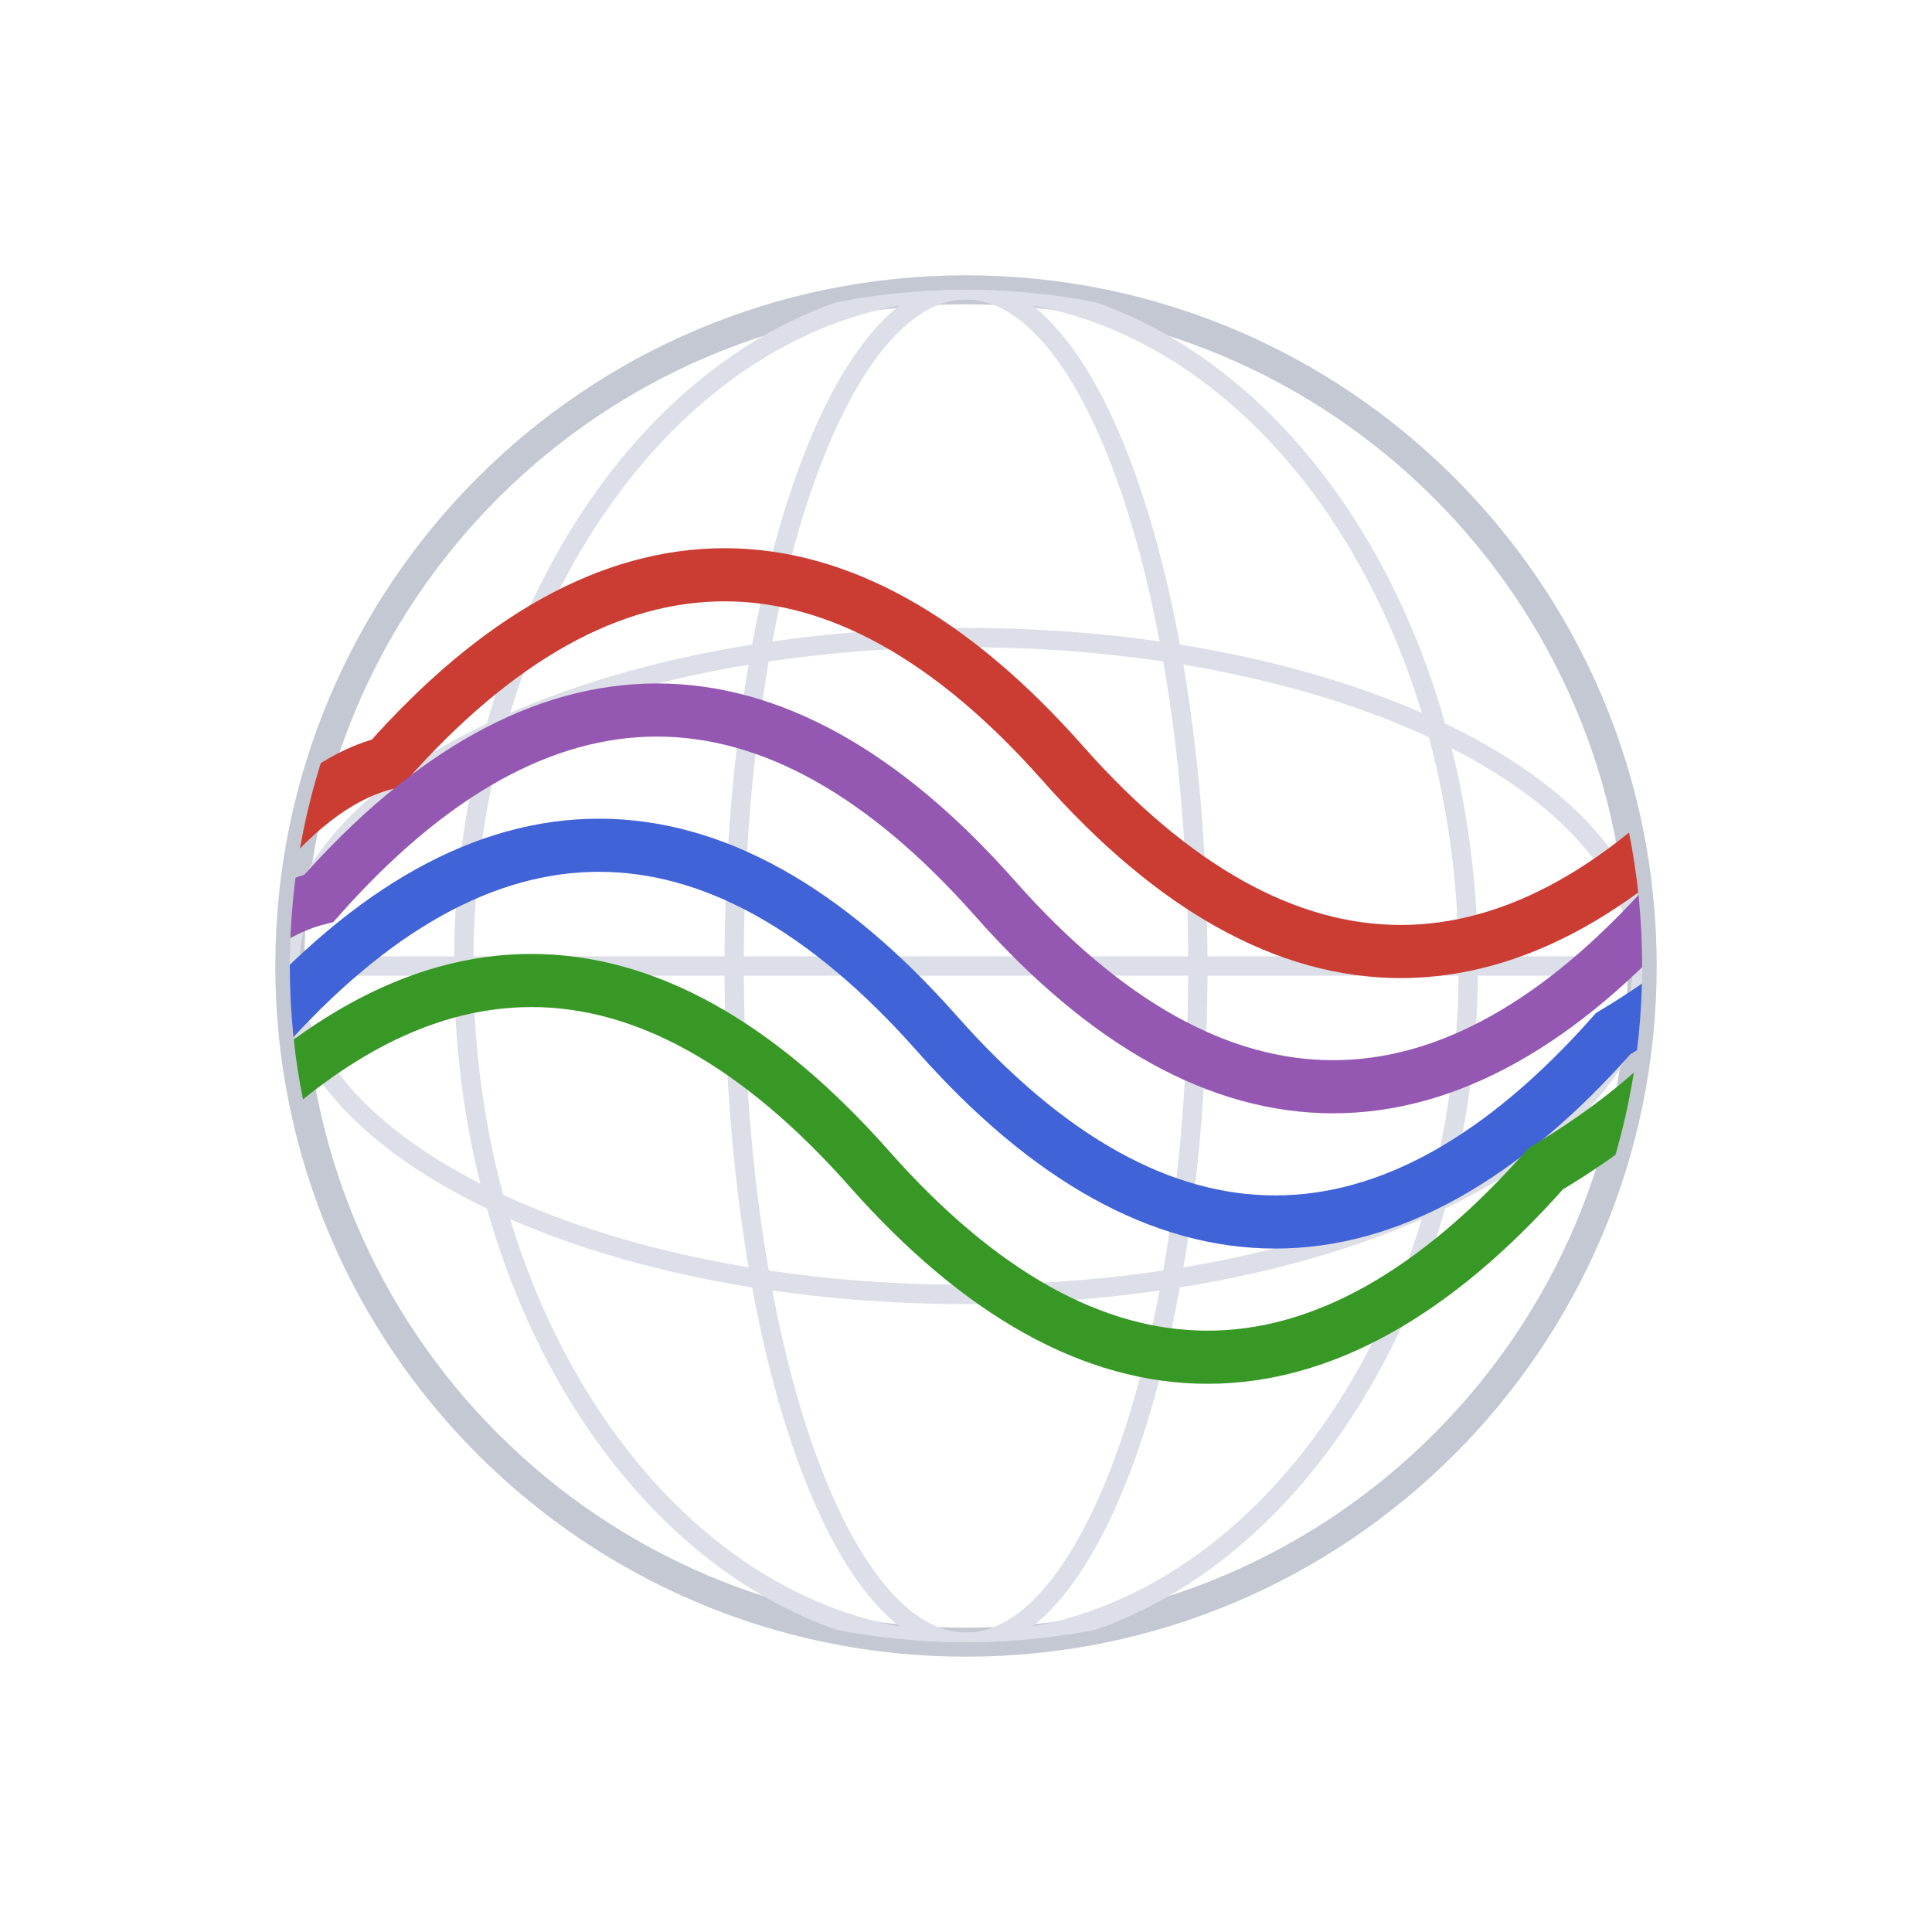
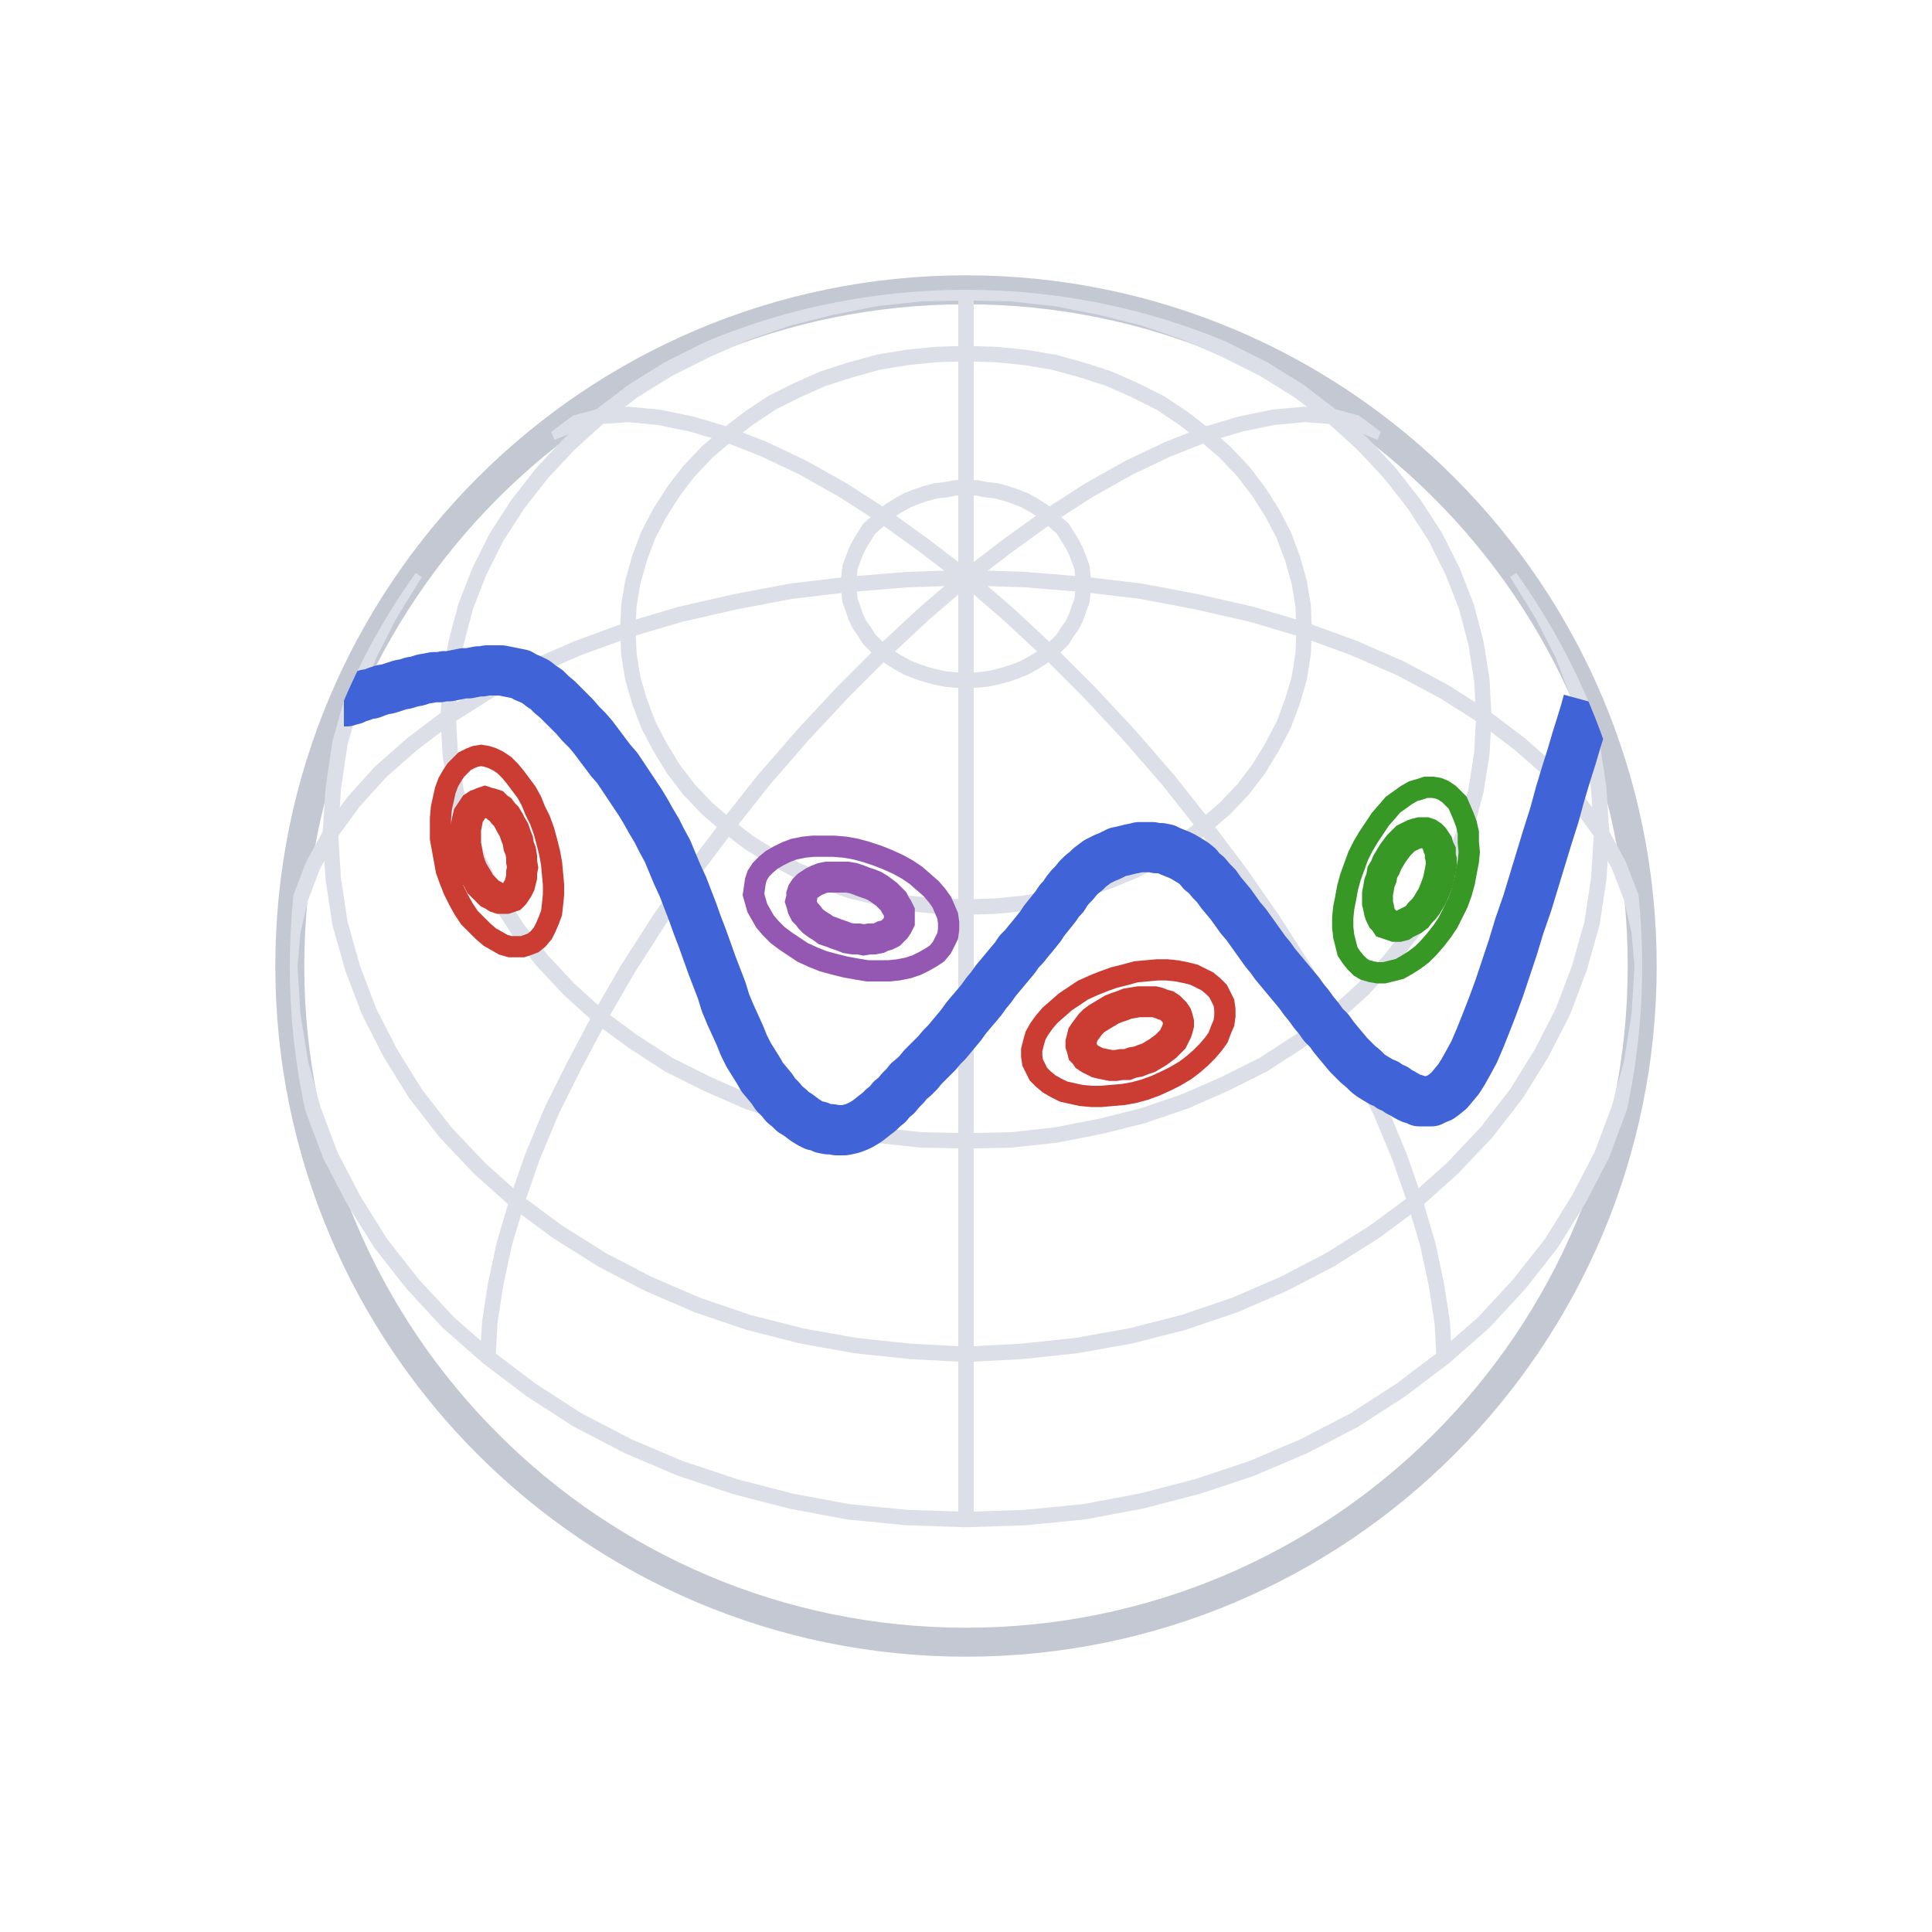
<svg xmlns="http://www.w3.org/2000/svg" width="200" height="200" viewBox="0 0 200 200">
  <defs>
    <clipPath id="disk">
      <circle cx="100" cy="100" r="70" />
    </clipPath>
  </defs>
  <circle cx="100" cy="100" r="70" fill="none" stroke="#c4c8d2" stroke-width="3" />
-   <g fill="none" stroke="#dcdfe7" stroke-width="2" clip-path="url(#disk)">
-     <ellipse cx="100" cy="100" rx="24" ry="70" />
-     <ellipse cx="100" cy="100" rx="52" ry="70" />
-     <line x1="30" y1="100" x2="170" y2="100" />
-     <ellipse cx="100" cy="100" rx="70" ry="34" />
+   <g fill="none" stroke="#dcdfe7" stroke-width="1.6" clip-path="url(#disk)">
+     <path d="M 30.0 100.0 L 30.3 105.0 L 31.1 110.0 L 32.4 114.8 L 34.2 119.6 L 36.6 124.2 L 39.4 128.7 L 42.7 132.9 L 46.4 136.9 L 50.5 140.5 L 55.0 143.9 L 59.8 147.0 L 65.0 149.7 L 70.4 152.0 L 76.1 153.9 L 81.9 155.4 L 87.8 156.5 L 93.9 157.1 L 100.0 157.3 L 106.1 157.1 L 112.2 156.5 L 118.1 155.4 L 123.9 153.9 L 129.6 152.0 L 135.0 149.7 L 140.2 147.0 L 145.0 143.9 L 149.5 140.5 L 153.6 136.9 L 157.3 132.9 L 160.6 128.7 L 163.4 124.2 L 165.8 119.6 L 167.6 114.8 L 168.9 110.0 L 169.7 105.0 L 170.0 100.0" />
+     <path d="M 43.0 59.3 L 40.4 63.5 L 38.2 67.8 L 36.5 72.3 L 35.2 76.9 L 34.5 81.6 L 34.2 86.3 L 34.5 91.0 L 35.2 95.6 L 36.5 100.2 L 38.2 104.7 L 40.4 109.0 L 43.0 113.2 L 46.1 117.2 L 49.6 120.9 L 53.5 124.4 L 57.7 127.5 L 62.3 130.4 L 67.1 132.9 L 72.2 135.1 L 77.5 136.9 L 83.0 138.3 L 88.6 139.3 L 94.3 139.9 L 100.0 140.2 L 105.7 139.9 L 111.4 139.3 L 117.0 138.3 L 122.5 136.9 L 127.8 135.1 L 132.9 132.9 L 137.7 130.4 L 142.3 127.5 L 146.5 124.4 L 150.4 120.9 L 153.9 117.2 L 157.0 113.2 L 159.6 109.0 L 161.8 104.7 L 163.5 100.2 L 164.8 95.6 L 165.5 91.0 L 165.8 86.3 L 165.5 81.6 L 164.8 76.9 L 163.5 72.3 L 161.8 67.8 L 159.6 63.5 L 157.0 59.3" />
+     <path d="M 100.0 30.3 L 95.3 30.4 L 90.7 30.9 L 86.1 31.8 L 81.7 32.9 L 77.3 34.4 L 73.2 36.2 L 69.2 38.2 L 65.5 40.5 L 62.1 43.1 L 58.9 46.0 L 56.1 49.0 L 53.6 52.2 L 51.4 55.6 L 49.6 59.2 L 48.2 62.8 L 47.2 66.6 L 46.6 70.4 L 46.4 74.2 L 46.6 78.0 L 47.2 81.8 L 48.2 85.6 L 49.6 89.2 L 51.4 92.8 L 53.6 96.2 L 56.1 99.4 L 58.9 102.4 L 62.1 105.3 L 65.5 107.8 L 69.2 110.2 L 73.2 112.2 L 77.3 114.0 L 81.7 115.5 L 86.1 116.6 L 90.7 117.5 L 95.3 118.0 L 100.0 118.1 L 104.7 118.0 L 109.3 117.5 L 113.9 116.6 L 118.3 115.5 L 122.7 114.0 L 126.8 112.2 L 130.8 110.2 L 134.5 107.8 L 137.9 105.3 L 141.1 102.4 L 143.9 99.4 L 146.4 96.2 L 148.6 92.8 L 150.4 89.2 L 151.8 85.6 L 152.8 81.8 L 153.4 78.0 L 153.6 74.2 L 153.4 70.4 L 152.8 66.6 L 151.8 62.8 L 150.4 59.2 L 148.6 55.6 L 146.4 52.2 L 143.9 49.0 L 141.1 46.0 L 137.9 43.1 L 134.5 40.5 L 130.8 38.2 L 126.8 36.2 L 122.7 34.4 L 118.3 32.9 L 113.9 31.8 L 109.3 30.9 L 104.7 30.4 L 100.0 30.3" />
+     <path d="M 100.0 36.6 L 96.9 36.7 L 93.9 37.0 L 90.9 37.5 L 88.0 38.3 L 85.2 39.2 L 82.5 40.4 L 79.9 41.7 L 77.5 43.3 L 75.3 45.0 L 73.2 46.8 L 71.3 48.8 L 69.7 50.9 L 68.3 53.1 L 67.1 55.4 L 66.2 57.8 L 65.5 60.3 L 65.1 62.7 L 65.0 65.2 L 65.1 67.7 L 65.5 70.2 L 66.2 72.6 L 67.1 75.0 L 68.3 77.3 L 69.7 79.6 L 71.3 81.7 L 73.2 83.7 L 75.3 85.5 L 77.5 87.2 L 79.9 88.7 L 82.5 90.1 L 85.2 91.2 L 88.0 92.2 L 90.9 92.9 L 93.9 93.5 L 96.9 93.8 L 100.0 93.9 L 103.1 93.8 L 106.1 93.5 L 109.1 92.9 L 112.0 92.2 L 114.8 91.2 L 117.5 90.1 L 120.1 88.7 L 122.5 87.2 L 124.7 85.5 L 126.8 83.7 L 128.7 81.7 L 130.3 79.6 L 131.7 77.3 L 132.9 75.0 L 133.8 72.6 L 134.5 70.2 L 134.9 67.7 L 135.0 65.2 L 134.9 62.7 L 134.5 60.3 L 133.8 57.8 L 132.9 55.4 L 131.7 53.1 L 130.3 50.9 L 128.7 48.8 L 126.8 46.8 L 124.7 45.0 L 122.5 43.3 L 120.1 41.7 L 117.5 40.4 L 114.8 39.2 L 112.0 38.3 L 109.1 37.5 L 106.1 37.0 L 103.1 36.7 L 100.0 36.6" />
+     <path d="M 100.0 50.5 L 98.9 50.5 L 97.9 50.7 L 96.9 50.8 L 95.8 51.1 L 94.9 51.4 L 93.9 51.8 L 93.0 52.3 L 92.2 52.8 L 91.4 53.4 L 90.7 54.1 L 90.0 54.7 L 89.5 55.5 L 89.0 56.3 L 88.6 57.1 L 88.3 57.9 L 88.0 58.7 L 87.9 59.6 L 87.8 60.5 L 87.9 61.3 L 88.0 62.2 L 88.3 63.0 L 88.6 63.9 L 89.0 64.7 L 89.5 65.4 L 90.0 66.2 L 90.7 66.9 L 91.4 67.5 L 92.2 68.1 L 93.0 68.6 L 93.9 69.1 L 94.9 69.5 L 95.8 69.8 L 96.9 70.1 L 97.9 70.3 L 98.9 70.4 L 100.0 70.4 L 101.1 70.4 L 102.1 70.3 L 103.1 70.1 L 104.2 69.8 L 105.1 69.5 L 106.1 69.1 L 107.0 68.6 L 107.8 68.1 L 108.6 67.5 L 109.3 66.9 L 110.0 66.2 L 110.5 65.4 L 111.0 64.7 L 111.4 63.9 L 111.7 63.0 L 112.0 62.2 L 112.1 61.3 L 112.2 60.5 L 112.1 59.6 L 112.0 58.7 L 111.7 57.9 L 111.4 57.1 L 111.0 56.3 L 110.5 55.5 L 110.0 54.7 L 109.3 54.1 L 108.6 53.4 L 107.8 52.8 L 107.0 52.3 L 106.1 51.8 L 105.1 51.4 L 104.2 51.1 L 103.1 50.8 L 102.1 50.7 L 101.1 50.5 L 100.0 50.5" />
+     <path d="M 100.0 30.3 L 100.0 31.1 L 100.0 32.4 L 100.0 34.2 L 100.0 36.6 L 100.0 39.4 L 100.0 42.7 L 100.0 46.4 L 100.0 50.5 L 100.0 55.0 L 100.0 59.8" />
+     <path d="M 57.1 44.8 L 59.5 43.8 L 62.1 43.1 L 65.0 42.9 L 68.2 43.2 L 71.6 43.9 L 75.3 45.0 L 79.1 46.5 L 83.1 48.4 L 87.2 50.7 L 91.4 53.4 L 95.7 56.5 L 100.0 59.8" />
+     <path d="M 30.0 100.0 L 30.3 96.5 L 31.1 93.0 L 32.4 89.6 L 34.2 86.3 L 36.6 83.0 L 39.4 79.9 L 42.7 77.0 L 46.4 74.2 L 50.5 71.6 L 55.0 69.2 L 59.8 67.1 L 65.0 65.2 L 70.4 63.6 L 76.1 62.3 L 81.9 61.2 L 87.8 60.5 L 93.9 60.0 L 100.0 59.8" />
+     <path d="M 50.5 140.5 L 50.7 136.9 L 51.3 133.0 L 52.2 128.8 L 53.5 124.4 L 55.1 119.8 L 57.1 115.0 L 59.5 110.2 L 62.1 105.3 L 65.0 100.3 L 68.2 95.3 L 71.6 90.4 L 75.3 85.5 L 79.1 80.7 L 83.1 76.1 L 87.2 71.7 L 91.4 67.5 L 95.7 63.5 L 100.0 59.8" />
+     <path d="M 100.0 157.3 L 100.0 153.6 L 100.0 149.5 L 100.0 145.0 L 100.0 140.2 L 100.0 135.0 L 100.0 129.6 L 100.0 123.9 L 100.0 118.1 L 100.0 112.2 L 100.0 106.1 L 100.0 100.0 L 100.0 93.9 L 100.0 87.8 L 100.0 81.9 L 100.0 76.1 L 100.0 70.4 L 100.0 65.0 L 100.0 59.8" />
+     <path d="M 149.5 140.5 L 149.3 136.9 L 148.7 133.0 L 147.8 128.8 L 146.5 124.4 L 144.9 119.8 L 142.9 115.0 L 140.5 110.2 L 137.9 105.3 L 135.0 100.3 L 131.8 95.3 L 128.4 90.4 L 124.7 85.5 L 120.9 80.7 L 116.9 76.1 L 112.8 71.7 L 108.6 67.5 L 104.3 63.5 L 100.0 59.8" />
+     <path d="M 170.0 100.0 L 169.7 96.5 L 168.9 93.0 L 167.6 89.6 L 165.8 86.3 L 163.4 83.0 L 160.6 79.9 L 157.3 77.0 L 153.6 74.2 L 149.5 71.6 L 145.0 69.2 L 140.2 67.1 L 135.0 65.2 L 129.6 63.6 L 123.9 62.3 L 118.1 61.2 L 112.2 60.5 L 106.1 60.0 L 100.0 59.8" />
+     <path d="M 142.9 44.8 L 140.5 43.8 L 137.9 43.1 L 135.0 42.9 L 131.8 43.2 L 128.4 43.9 L 124.7 45.0 L 120.9 46.5 L 116.9 48.4 L 112.8 50.7 L 108.6 53.4 L 104.3 56.5 L 100.0 59.8" />
  </g>
-   <g fill="none" stroke-width="5.5" stroke-linecap="round" clip-path="url(#disk)">
-     <path transform="translate(10,0)" d="M 14 92  Q 22 81  30 79  C 53 53  77 53  100 79  C 123 105 147 105 170 79  Q 180 73  186 66" stroke="#CB3C33" />
-     <path transform="translate(3,0)" d="M 14 106 Q 22 95  30 93  C 53 67  77 67  100 93  C 123 119 147 119 170 93  Q 180 87  186 80" stroke="#9558B2" />
-     <path transform="translate(-3,0)" d="M 14 120 Q 22 109 30 107 C 53 81  77 81  100 107 C 123 133 147 133 170 107 Q 180 101 186 94" stroke="#4063D8" />
-     <path transform="translate(-10,0)" d="M 14 134 Q 22 123 30 121 C 53 95  77 95  100 121 C 123 147 147 147 170 121 Q 180 115 186 108" stroke="#389826" />
+   <g fill="none" clip-path="url(#disk)">
+     <path stroke="#CB3C33" stroke-width="2.2" d="M 55.7 97.2 L 56.2 96.6 L 56.5 96.0 L 56.8 95.3 L 57.1 94.5 L 57.2 93.6 L 57.3 92.6 L 57.3 91.6 L 57.2 90.5 L 57.1 89.4 L 56.9 88.3 L 56.6 87.1 L 56.3 86.0 L 55.9 84.9 L 55.4 83.9 L 55.0 82.9 L 54.5 82.0 L 53.9 81.2 L 53.3 80.4 L 52.8 79.8 L 52.2 79.2 L 51.6 78.8 L 51.0 78.5 L 50.4 78.3 L 49.8 78.2 L 49.2 78.3 L 48.7 78.5 L 48.1 78.8 L 47.7 79.2 L 47.2 79.7 L 46.8 80.3 L 46.4 81.0 L 46.1 81.8 L 45.9 82.7 L 45.7 83.6 L 45.6 84.7 L 45.6 85.7 L 45.6 86.8 L 45.8 87.9 L 46.0 89.0 L 46.2 90.1 L 46.6 91.2 L 47.0 92.2 L 47.5 93.2 L 48.0 94.1 L 48.6 95.0 L 49.3 95.7 L 50.0 96.4 L 50.7 97.0 L 51.4 97.4 L 52.1 97.8 L 52.8 98.0 L 53.4 98.0 L 54.1 98.0 L 54.7 97.8 L 55.2 97.6 L 55.7 97.2 Z" />
+     <path stroke="#CB3C33" stroke-width="3.2" d="M 53.2 92.6 L 53.4 92.3 L 53.6 92.0 L 53.8 91.6 L 53.9 91.2 L 54.0 90.8 L 54.0 90.3 L 54.1 89.8 L 54.0 89.2 L 54.0 88.7 L 53.9 88.1 L 53.7 87.6 L 53.6 87.0 L 53.4 86.5 L 53.2 85.9 L 52.9 85.4 L 52.7 85.0 L 52.4 84.5 L 52.1 84.2 L 51.8 83.8 L 51.5 83.6 L 51.2 83.3 L 50.9 83.2 L 50.5 83.1 L 50.2 83.0 L 49.9 83.1 L 49.7 83.2 L 49.4 83.3 L 49.1 83.5 L 48.9 83.8 L 48.7 84.1 L 48.5 84.4 L 48.4 84.8 L 48.3 85.3 L 48.2 85.8 L 48.2 86.3 L 48.2 86.8 L 48.2 87.4 L 48.3 87.9 L 48.4 88.5 L 48.5 89.0 L 48.7 89.6 L 48.9 90.1 L 49.2 90.6 L 49.5 91.1 L 49.7 91.5 L 50.1 91.9 L 50.4 92.2 L 50.7 92.5 L 51.1 92.7 L 51.4 92.9 L 51.7 93.0 L 52.1 93.0 L 52.4 93.0 L 52.7 92.9 L 53.0 92.8 L 53.2 92.6 Z" />
+     <path stroke="#9558B2" stroke-width="2.2" d="M 98.1 96.9 L 98.2 96.2 L 98.2 95.5 L 98.1 94.8 L 97.8 94.1 L 97.5 93.4 L 97.0 92.7 L 96.4 92.0 L 95.6 91.3 L 94.8 90.6 L 93.9 90.0 L 93.0 89.5 L 91.9 89.0 L 90.9 88.6 L 89.7 88.2 L 88.6 87.9 L 87.5 87.7 L 86.3 87.6 L 85.2 87.6 L 84.2 87.6 L 83.2 87.7 L 82.2 87.9 L 81.4 88.2 L 80.6 88.6 L 79.9 89.0 L 79.3 89.5 L 78.8 90.0 L 78.4 90.6 L 78.2 91.2 L 78.1 91.9 L 78.0 92.6 L 78.2 93.3 L 78.4 94.0 L 78.8 94.7 L 79.2 95.4 L 79.8 96.1 L 80.5 96.8 L 81.3 97.4 L 82.2 98.0 L 83.1 98.6 L 84.2 99.1 L 85.2 99.5 L 86.3 99.8 L 87.5 100.1 L 88.6 100.3 L 89.8 100.5 L 90.9 100.5 L 92.0 100.5 L 93.0 100.4 L 94.0 100.2 L 94.9 99.9 L 95.7 99.5 L 96.4 99.1 L 97.0 98.7 L 97.5 98.1 L 97.8 97.5 L 98.1 96.9 Z" />
+     <path stroke="#9558B2" stroke-width="3.2" d="M 93.1 95.4 L 93.1 95.1 L 93.1 94.8 L 93.1 94.4 L 92.9 94.0 L 92.7 93.7 L 92.5 93.3 L 92.2 93.0 L 91.8 92.6 L 91.4 92.3 L 91.0 92.0 L 90.5 91.7 L 90.0 91.5 L 89.4 91.3 L 88.9 91.1 L 88.3 90.9 L 87.7 90.8 L 87.2 90.8 L 86.6 90.8 L 86.1 90.8 L 85.6 90.8 L 85.1 90.9 L 84.6 91.1 L 84.2 91.3 L 83.9 91.5 L 83.6 91.7 L 83.3 92.0 L 83.1 92.3 L 83.0 92.6 L 83.0 92.9 L 82.9 93.3 L 83.0 93.6 L 83.1 94.0 L 83.3 94.4 L 83.6 94.7 L 83.9 95.1 L 84.2 95.4 L 84.6 95.7 L 85.1 96.0 L 85.5 96.3 L 86.1 96.5 L 86.6 96.7 L 87.2 96.9 L 87.7 97.1 L 88.3 97.2 L 88.9 97.2 L 89.4 97.3 L 90.0 97.2 L 90.5 97.2 L 91.0 97.1 L 91.4 96.9 L 91.8 96.8 L 92.2 96.6 L 92.5 96.3 L 92.7 96.1 L 92.9 95.8 L 93.1 95.4 Z" />
+     <path stroke="#CB3C33" stroke-width="2.2" d="M 126.7 103.8 L 126.4 103.2 L 126.1 102.6 L 125.6 102.1 L 125.0 101.6 L 124.4 101.3 L 123.6 100.9 L 122.8 100.7 L 121.8 100.5 L 120.8 100.4 L 119.8 100.4 L 118.7 100.5 L 117.6 100.6 L 116.5 100.9 L 115.3 101.2 L 114.2 101.6 L 113.2 102.0 L 112.1 102.5 L 111.2 103.1 L 110.3 103.7 L 109.5 104.4 L 108.7 105.1 L 108.1 105.8 L 107.6 106.5 L 107.2 107.2 L 107.0 107.9 L 106.8 108.7 L 106.8 109.3 L 106.9 110.0 L 107.2 110.6 L 107.5 111.2 L 108.0 111.7 L 108.6 112.2 L 109.3 112.6 L 110.1 113.0 L 111.0 113.2 L 111.9 113.4 L 113.0 113.5 L 114.0 113.5 L 115.1 113.4 L 116.3 113.3 L 117.4 113.1 L 118.5 112.8 L 119.6 112.4 L 120.7 111.9 L 121.7 111.4 L 122.7 110.8 L 123.5 110.2 L 124.3 109.5 L 125.0 108.8 L 125.6 108.1 L 126.1 107.4 L 126.4 106.6 L 126.7 105.9 L 126.8 105.2 L 126.8 104.5 L 126.7 103.8 Z" />
+     <path stroke="#CB3C33" stroke-width="3.2" d="M 121.9 105.4 L 121.8 105.1 L 121.6 104.8 L 121.4 104.6 L 121.1 104.3 L 120.8 104.1 L 120.4 104.0 L 119.9 103.8 L 119.5 103.7 L 118.9 103.7 L 118.4 103.7 L 117.9 103.7 L 117.3 103.8 L 116.7 103.9 L 116.2 104.1 L 115.6 104.3 L 115.1 104.5 L 114.6 104.8 L 114.1 105.1 L 113.6 105.4 L 113.2 105.7 L 112.9 106.0 L 112.6 106.4 L 112.3 106.8 L 112.1 107.1 L 112.0 107.5 L 111.9 107.9 L 111.9 108.2 L 112.0 108.5 L 112.1 108.9 L 112.3 109.1 L 112.5 109.4 L 112.8 109.6 L 113.2 109.8 L 113.6 110.0 L 114.0 110.1 L 114.5 110.2 L 115.0 110.3 L 115.5 110.3 L 116.1 110.2 L 116.7 110.2 L 117.2 110.0 L 117.8 109.9 L 118.3 109.7 L 118.9 109.5 L 119.4 109.2 L 119.9 108.9 L 120.3 108.6 L 120.7 108.3 L 121.1 107.9 L 121.4 107.6 L 121.6 107.2 L 121.8 106.8 L 121.9 106.5 L 122.0 106.1 L 122.0 105.8 L 121.9 105.4 Z" />
+     <path stroke="#389826" stroke-width="2.2" d="M 150.4 82.6 L 150.0 82.2 L 149.4 81.8 L 148.9 81.6 L 148.3 81.5 L 147.6 81.5 L 147.0 81.7 L 146.3 81.9 L 145.6 82.3 L 144.9 82.8 L 144.2 83.3 L 143.6 84.0 L 142.9 84.8 L 142.3 85.7 L 141.7 86.6 L 141.1 87.6 L 140.6 88.6 L 140.2 89.7 L 139.8 90.8 L 139.5 91.9 L 139.3 93.0 L 139.1 94.0 L 139.0 95.0 L 139.0 96.0 L 139.1 96.9 L 139.3 97.7 L 139.5 98.5 L 139.9 99.1 L 140.3 99.6 L 140.8 100.1 L 141.3 100.4 L 142.0 100.6 L 142.6 100.7 L 143.3 100.7 L 144.1 100.5 L 144.9 100.3 L 145.6 99.9 L 146.4 99.4 L 147.2 98.8 L 147.9 98.1 L 148.6 97.3 L 149.3 96.4 L 149.9 95.5 L 150.4 94.5 L 150.9 93.5 L 151.3 92.4 L 151.6 91.3 L 151.8 90.2 L 152.0 89.2 L 152.1 88.2 L 152.0 87.2 L 152.0 86.2 L 151.8 85.3 L 151.5 84.5 L 151.2 83.8 L 150.9 83.1 L 150.4 82.6 Z" />
+     <path stroke="#389826" stroke-width="3.2" d="M 148.4 86.7 L 148.2 86.5 L 147.9 86.3 L 147.6 86.2 L 147.3 86.2 L 147.0 86.2 L 146.6 86.3 L 146.3 86.4 L 145.9 86.6 L 145.5 86.8 L 145.2 87.1 L 144.8 87.5 L 144.5 87.9 L 144.2 88.3 L 143.9 88.8 L 143.6 89.3 L 143.4 89.8 L 143.1 90.3 L 143.0 90.9 L 142.8 91.4 L 142.7 92.0 L 142.6 92.5 L 142.6 93.0 L 142.6 93.5 L 142.7 93.9 L 142.8 94.4 L 142.9 94.7 L 143.1 95.1 L 143.3 95.3 L 143.5 95.6 L 143.8 95.7 L 144.1 95.8 L 144.4 95.9 L 144.8 95.9 L 145.2 95.8 L 145.5 95.6 L 145.9 95.4 L 146.3 95.2 L 146.7 94.9 L 147.0 94.5 L 147.4 94.1 L 147.7 93.7 L 148.0 93.2 L 148.3 92.7 L 148.5 92.2 L 148.7 91.7 L 148.9 91.1 L 149.0 90.6 L 149.1 90.1 L 149.2 89.5 L 149.2 89.0 L 149.1 88.6 L 149.1 88.1 L 148.9 87.7 L 148.8 87.3 L 148.6 87.0 L 148.4 86.7 Z" />
+   </g>
+   <g fill="none" stroke-width="5.2" stroke-linecap="butt" stroke-linejoin="round" clip-path="url(#disk)">
+     <path stroke="#4063D8" d="M 35.6 72.6 L 35.9 72.6 L 36.2 72.5 L 36.6 72.4 L 37.0 72.2 L 37.4 72.1 L 37.9 71.9 L 38.5 71.8 L 39.0 71.6 L 39.6 71.4 L 40.2 71.3 L 40.8 71.1 L 41.4 70.9 L 42.0 70.8 L 42.6 70.6 L 43.2 70.5 L 43.8 70.3 L 44.4 70.2 L 44.9 70.1 L 45.5 70.1 L 46.0 70.0 L 46.5 70.0 L 47.0 69.9 L 47.5 69.8 L 48.0 69.7 L 48.5 69.7 L 49.0 69.6 L 49.5 69.5 L 49.9 69.5 L 50.4 69.4 L 50.9 69.4 L 51.4 69.4 L 51.9 69.4 L 52.4 69.5 L 52.9 69.6 L 53.4 69.7 L 53.9 69.8 L 54.4 70.1 L 54.9 70.3 L 55.5 70.6 L 56.0 71.0 L 56.6 71.4 L 57.1 71.9 L 57.7 72.4 L 58.3 73.0 L 58.9 73.6 L 59.5 74.2 L 60.1 74.9 L 60.8 75.6 L 61.4 76.3 L 62.0 77.1 L 62.6 77.9 L 63.2 78.7 L 63.9 79.5 L 64.5 80.4 L 65.1 81.3 L 65.7 82.2 L 66.3 83.1 L 66.9 84.1 L 67.4 85.0 L 68.0 86.0 L 68.5 87.0 L 69.1 88.1 L 69.6 89.3 L 70.1 90.5 L 70.7 91.8 L 71.2 93.1 L 71.7 94.4 L 72.2 95.8 L 72.7 97.1 L 73.2 98.5 L 73.7 99.9 L 74.2 101.2 L 74.7 102.5 L 75.1 103.8 L 75.6 105.0 L 76.1 106.1 L 76.6 107.2 L 77.0 108.2 L 77.5 109.2 L 78.0 110.0 L 78.5 110.8 L 78.9 111.5 L 79.4 112.1 L 79.9 112.7 L 80.3 113.3 L 80.8 113.8 L 81.2 114.3 L 81.7 114.7 L 82.1 115.1 L 82.6 115.4 L 83.0 115.7 L 83.4 116.0 L 83.9 116.3 L 84.3 116.5 L 84.8 116.6 L 85.2 116.8 L 85.7 116.9 L 86.1 116.9 L 86.6 117.0 L 87.0 117.0 L 87.4 117.0 L 87.9 116.9 L 88.3 116.8 L 88.8 116.6 L 89.2 116.4 L 89.7 116.1 L 90.1 115.8 L 90.6 115.4 L 91.0 115.1 L 91.4 114.7 L 91.9 114.3 L 92.3 113.8 L 92.8 113.4 L 93.2 112.9 L 93.7 112.4 L 94.1 111.9 L 94.6 111.5 L 95.1 111.0 L 95.5 110.5 L 96.0 110.0 L 96.5 109.5 L 97.0 109.0 L 97.5 108.4 L 98.0 107.9 L 98.5 107.3 L 99.0 106.7 L 99.5 106.1 L 100.0 105.4 L 100.5 104.8 L 101.1 104.1 L 101.6 103.5 L 102.1 102.8 L 102.6 102.2 L 103.1 101.5 L 103.6 100.9 L 104.1 100.3 L 104.6 99.7 L 105.1 99.1 L 105.5 98.5 L 106.0 98.0 L 106.4 97.5 L 106.9 96.9 L 107.3 96.4 L 107.7 95.9 L 108.1 95.3 L 108.5 94.8 L 108.9 94.3 L 109.3 93.8 L 109.7 93.2 L 110.1 92.8 L 110.4 92.3 L 110.8 91.8 L 111.2 91.4 L 111.6 90.9 L 112.0 90.5 L 112.4 90.2 L 112.8 89.8 L 113.2 89.5 L 113.6 89.2 L 114.0 89.0 L 114.4 88.8 L 114.9 88.6 L 115.3 88.4 L 115.7 88.2 L 116.2 88.1 L 116.6 88.0 L 117.0 87.9 L 117.5 87.8 L 117.9 87.7 L 118.4 87.7 L 118.8 87.7 L 119.3 87.7 L 119.7 87.8 L 120.2 87.8 L 120.7 87.9 L 121.1 88.1 L 121.6 88.3 L 122.1 88.5 L 122.5 88.7 L 123.0 89.0 L 123.5 89.3 L 124.0 89.7 L 124.4 90.2 L 124.9 90.6 L 125.4 91.2 L 125.9 91.7 L 126.4 92.4 L 126.9 93.0 L 127.4 93.6 L 127.9 94.3 L 128.4 95.0 L 129.0 95.7 L 129.5 96.4 L 130.0 97.1 L 130.5 97.8 L 131.0 98.5 L 131.5 99.1 L 132.0 99.8 L 132.5 100.4 L 133.0 101.0 L 133.5 101.6 L 134.0 102.2 L 134.5 102.8 L 135.0 103.5 L 135.5 104.1 L 136.0 104.8 L 136.5 105.4 L 137.0 106.1 L 137.6 106.7 L 138.1 107.4 L 138.6 108.0 L 139.1 108.6 L 139.6 109.2 L 140.1 109.7 L 140.6 110.2 L 141.1 110.6 L 141.6 111.1 L 142.0 111.4 L 142.5 111.7 L 143.0 112.0 L 143.5 112.2 L 143.9 112.5 L 144.4 112.7 L 144.8 113.0 L 145.2 113.2 L 145.7 113.5 L 146.1 113.7 L 146.5 113.8 L 146.9 114.0 L 147.3 114.0 L 147.8 114.0 L 148.2 114.0 L 148.6 113.8 L 149.1 113.6 L 149.5 113.3 L 150.0 112.9 L 150.5 112.3 L 151.0 111.7 L 151.5 110.9 L 152.0 110.0 L 152.6 108.9 L 153.2 107.5 L 153.8 106.0 L 154.5 104.2 L 155.2 102.3 L 155.9 100.2 L 156.6 98.1 L 157.3 95.8 L 158.1 93.5 L 158.8 91.2 L 159.5 88.9 L 160.2 86.6 L 160.9 84.4 L 161.5 82.2 L 162.1 80.2 L 162.7 78.3 L 163.2 76.6 L 163.7 75.0 L 164.1 73.7 L 164.4 72.6" />
  </g>
</svg>
